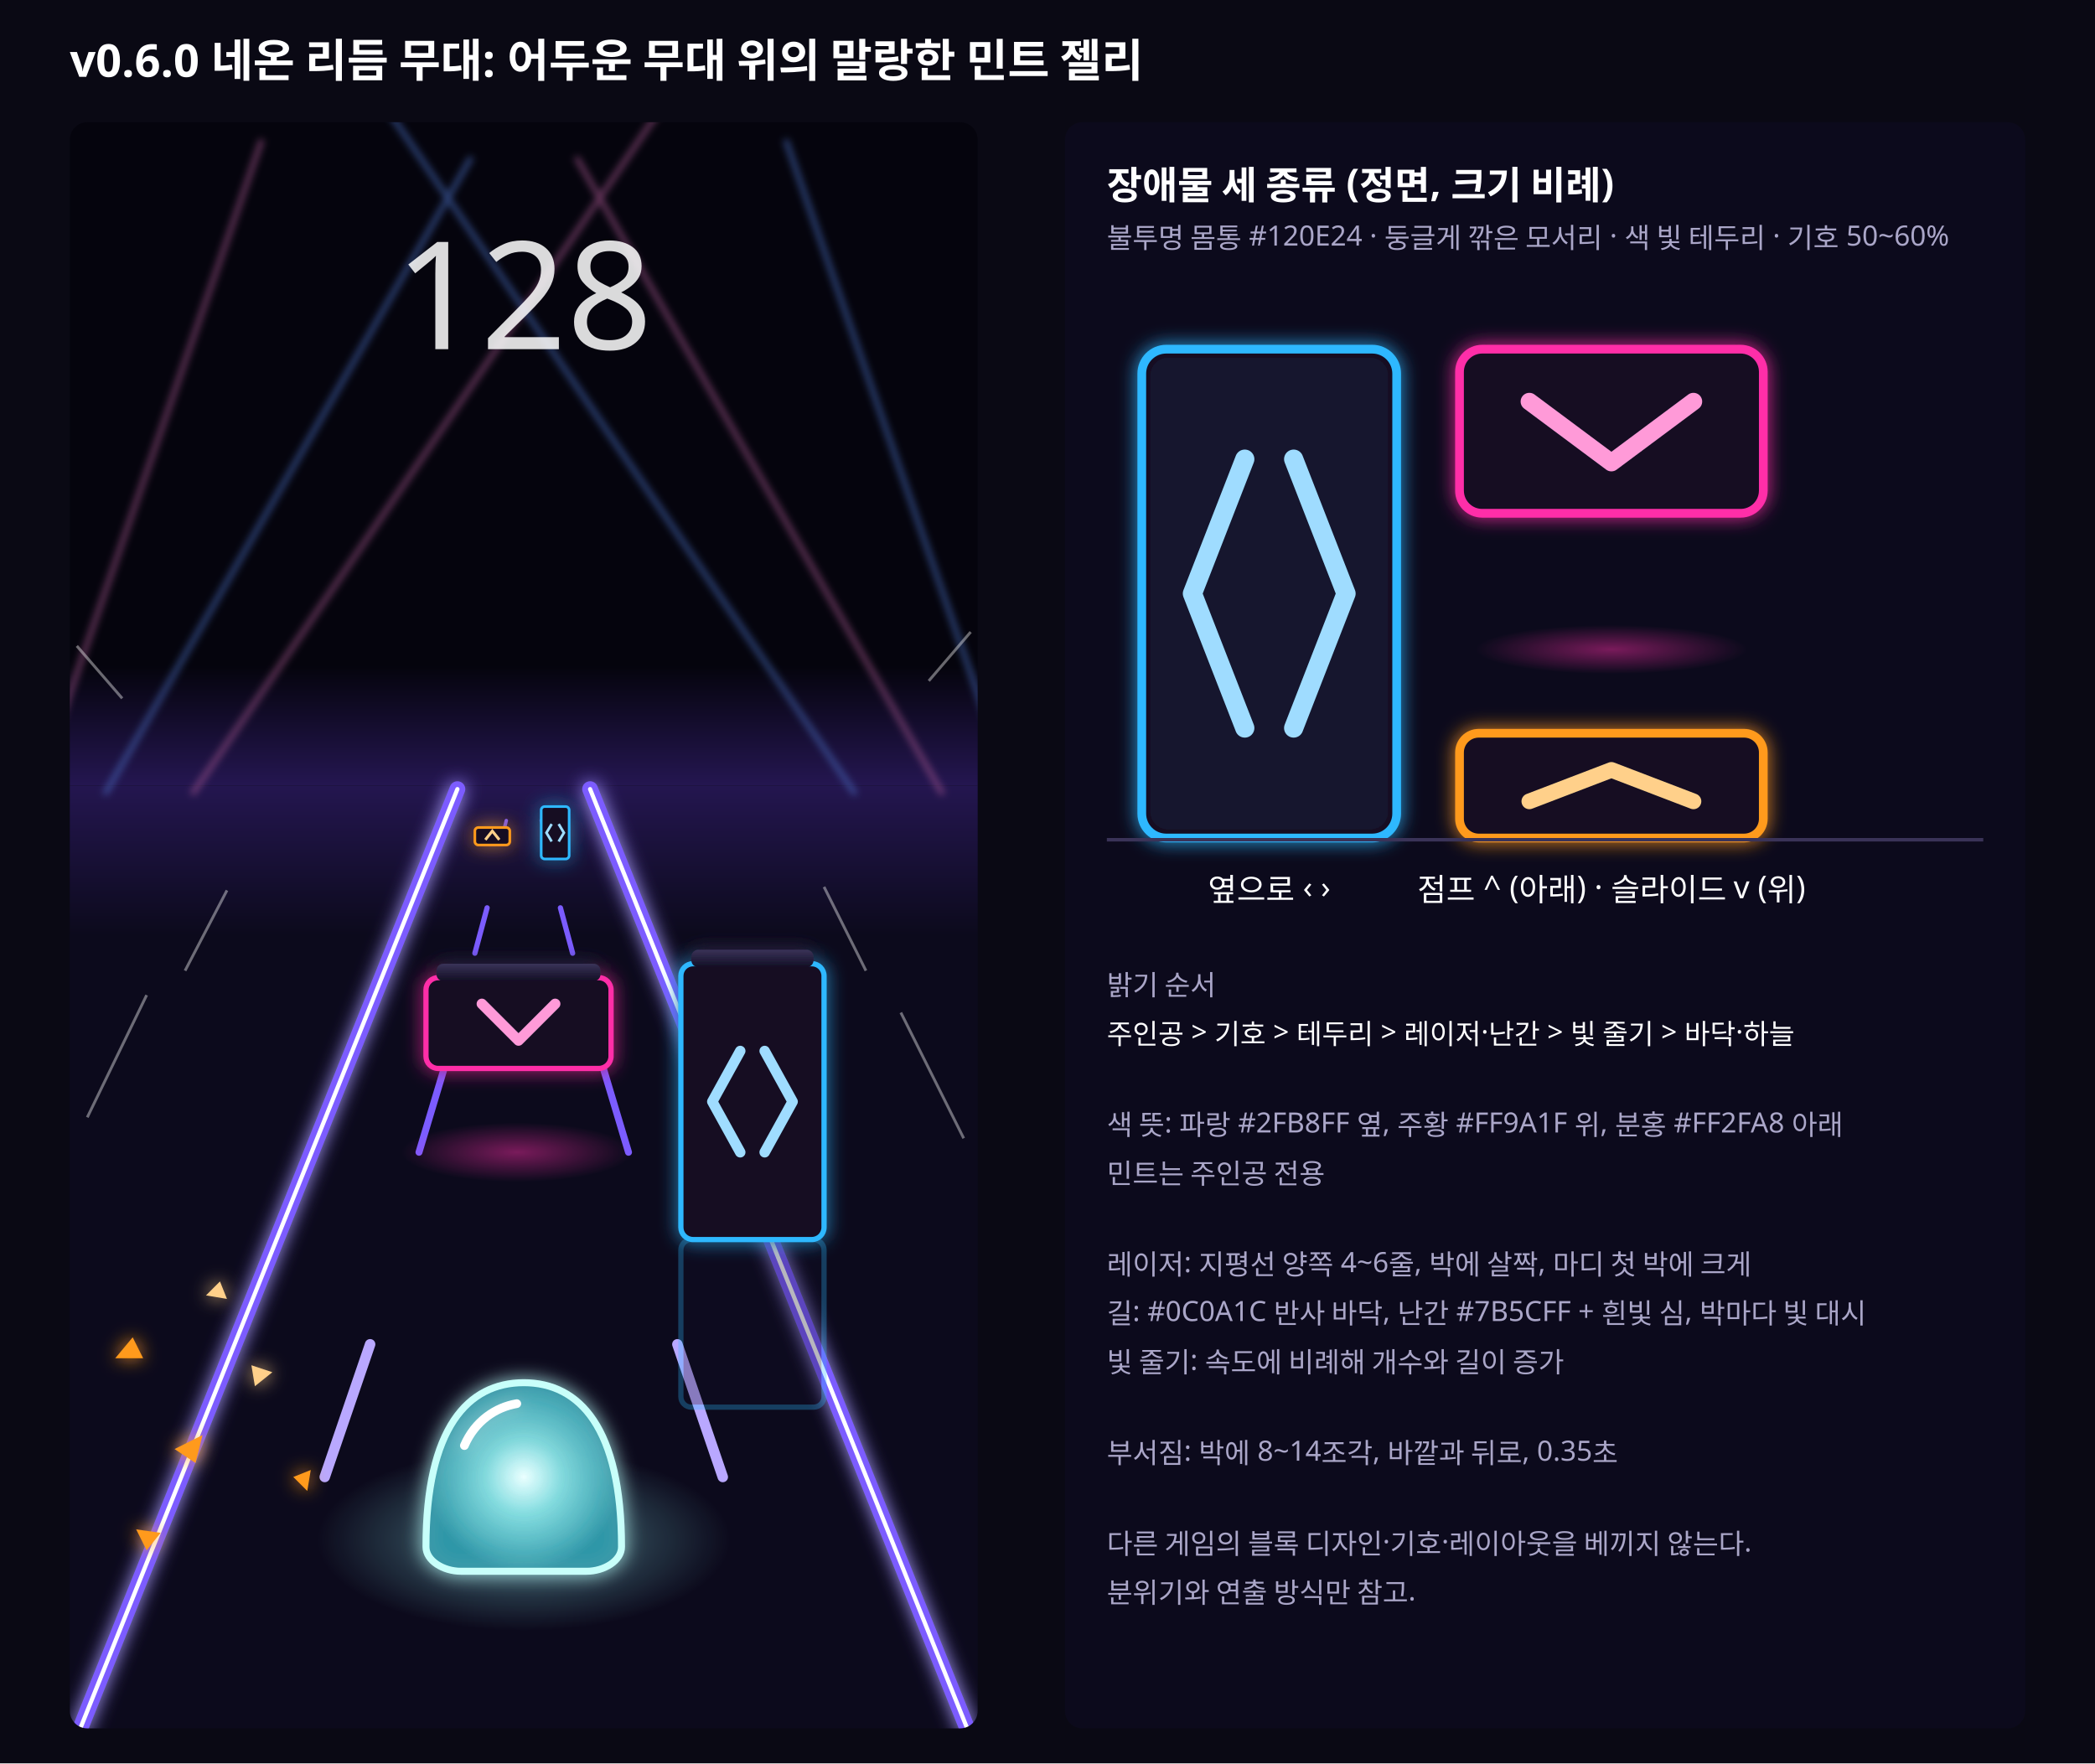
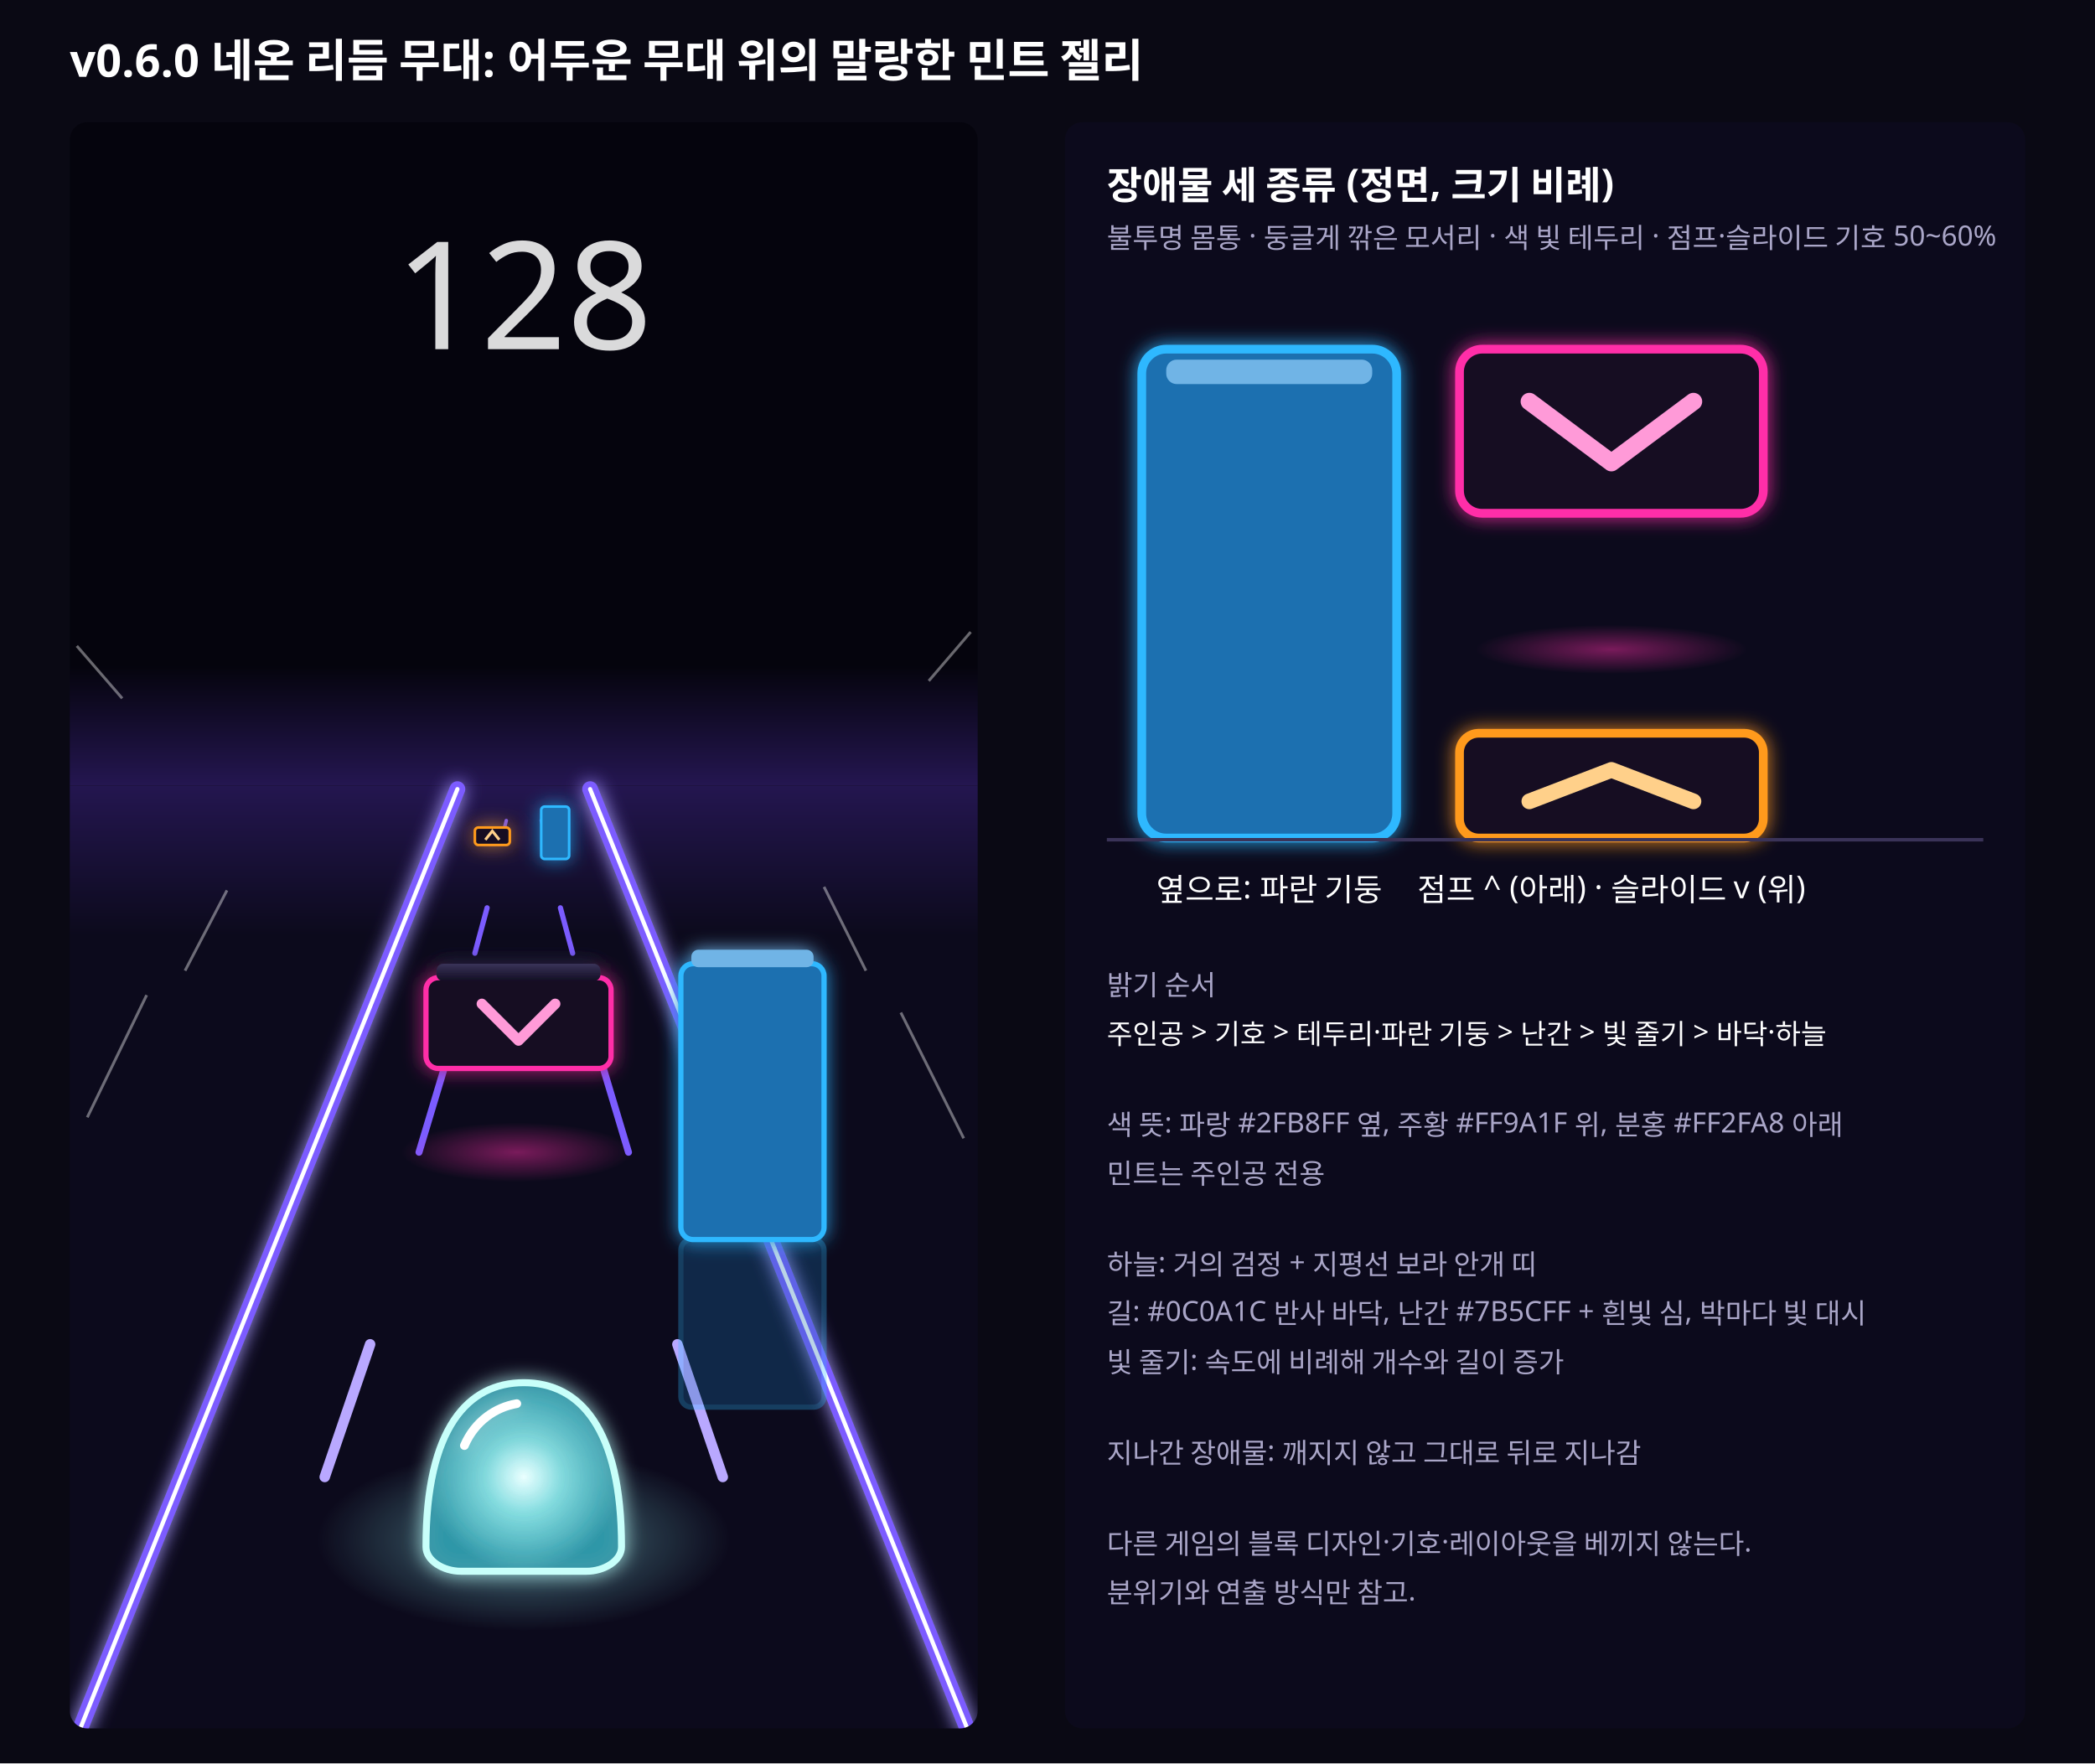
<svg xmlns="http://www.w3.org/2000/svg" viewBox="0 0 1200 1010" width="1200" height="1010" font-family="Apple SD Gothic Neo, Noto Sans KR, sans-serif">
  <defs>
    <linearGradient id="sky" x1="0" y1="0" x2="0" y2="1">
      <stop offset="0" stop-color="#05040D" />
      <stop offset="0.82" stop-color="#05040D" />
      <stop offset="1" stop-color="#241650" />
    </linearGradient>
    <linearGradient id="floor" x1="0" y1="0" x2="0" y2="1">
      <stop offset="0" stop-color="#241650" />
      <stop offset="0.16" stop-color="#0C0A1C" />
      <stop offset="1" stop-color="#0C0A1C" />
    </linearGradient>
    <linearGradient id="fade" x1="0" y1="1" x2="0" y2="0">
      <stop offset="0" stop-color="#fff" stop-opacity="0.75" />
      <stop offset="1" stop-color="#fff" stop-opacity="0" />
    </linearGradient>
    <linearGradient id="top" x1="0" y1="0" x2="0" y2="1">
      <stop offset="0" stop-color="#3A3358" />
      <stop offset="1" stop-color="#120E24" />
    </linearGradient>
    <radialGradient id="pool">
      <stop offset="0" stop-color="#FF2FA8" stop-opacity="0.45" />
      <stop offset="1" stop-color="#FF2FA8" stop-opacity="0" />
    </radialGradient>
    <radialGradient id="hero">
      <stop offset="0" stop-color="#EAFFFF" />
      <stop offset="0.4" stop-color="#86E3E6" stop-opacity="0.75" />
      <stop offset="1" stop-color="#2F97A8" stop-opacity="0.9" />
    </radialGradient>
    <radialGradient id="halo">
      <stop offset="0" stop-color="#86E3E6" stop-opacity="0.5" />
      <stop offset="1" stop-color="#86E3E6" stop-opacity="0" />
    </radialGradient>
    <filter id="glow" x="-40%" y="-40%" width="180%" height="180%">
      <feGaussianBlur stdDeviation="5" result="b" />
      <feMerge>
        <feMergeNode in="b" />
        <feMergeNode in="SourceGraphic" />
      </feMerge>
    </filter>
    <filter id="soft" x="-40%" y="-40%" width="180%" height="180%">
      <feGaussianBlur stdDeviation="2" />
    </filter>
  </defs>
  <rect width="1200" height="1010" fill="#0A0914" />
  <text x="40" y="44" font-size="26" fill="#fff" font-weight="700">v0.6.0 네온 리듬 무대: 어두운 무대 위의 말랑한 민트 젤리</text>
  <g transform="translate(40 70)">
    <clipPath id="stage">
      <rect width="520" height="920" rx="10" />
    </clipPath>
    <g clip-path="url(#stage)">
      <rect width="520" height="380" fill="url(#sky)" />
      <rect y="380" width="520" height="540" fill="url(#floor)" />
-       <g stroke-width="3" opacity="0.6" filter="url(#soft)">
-         <line x1="20" y1="385" x2="230" y2="20" stroke="#4A6FC4" />
-         <line x1="70" y1="385" x2="340" y2="-10" stroke="#A8568F" />
-         <line x1="-20" y1="385" x2="110" y2="10" stroke="#A8568F" />
-         <line x1="500" y1="385" x2="290" y2="20" stroke="#A8568F" />
-         <line x1="450" y1="385" x2="180" y2="-10" stroke="#4A6FC4" />
-         <line x1="540" y1="385" x2="410" y2="10" stroke="#4A6FC4" />
-       </g>
      <g stroke="#fff" stroke-width="1.6" opacity="0.4">
        <line x1="44" y1="500" x2="10" y2="570" />
        <line x1="90" y1="440" x2="66" y2="486" />
        <line x1="476" y1="510" x2="512" y2="582" />
        <line x1="432" y1="438" x2="456" y2="486" />
        <line x1="30" y1="330" x2="4" y2="300" />
        <line x1="492" y1="320" x2="516" y2="292" />
      </g>
      <g filter="url(#glow)" fill="none" stroke-linecap="round">
        <path d="M222 382 L6 920" stroke="#7B5CFF" stroke-width="9" />
        <path d="M298 382 L514 920" stroke="#7B5CFF" stroke-width="9" />
        <path d="M222 382 L6 920" stroke="#fff" stroke-width="2.4" />
        <path d="M298 382 L514 920" stroke="#fff" stroke-width="2.4" />
      </g>
      <g stroke="#7B5CFF" stroke-linecap="round">
        <path d="M250 400 L247 412" stroke-width="2" />
        <path d="M270 400 L273 412" stroke-width="2" />
        <path d="M239 450 L232 476" stroke-width="3" />
        <path d="M281 450 L288 476" stroke-width="3" />
        <path d="M215 540 L200 590" stroke-width="4" />
        <path d="M305 540 L320 590" stroke-width="4" />
        <path d="M172 700 L146 776" stroke="#B9A8FF" stroke-width="6" />
        <path d="M348 700 L374 776" stroke="#B9A8FF" stroke-width="6" />
      </g>
      <g filter="url(#glow)">
        <g>
          <rect x="232" y="404" width="20" height="10" rx="2" fill="#120E24" stroke="#FF9A1F" stroke-width="1.5" />
          <path d="M238 411 L242 406 L246 411" fill="none" stroke="#FFD08A" stroke-width="1.6" />
        </g>
        <g>
-           <rect x="270" y="392" width="16" height="30" rx="2" fill="#120E24" stroke="#2FB8FF" stroke-width="1.5" />
-           <path d="M276 402 L273 407 L276 412 M280 402 L283 407 L280 412" fill="none" stroke="#9FDCFF" stroke-width="1.5" />
+           <rect x="270" y="392" width="16" height="30" rx="2" fill="#1C6FB0" stroke="#2FB8FF" stroke-width="1.5" />
        </g>
      </g>
      <ellipse cx="256" cy="590" rx="66" ry="17" fill="url(#pool)" />
      <g filter="url(#glow)">
        <rect x="204" y="490" width="106" height="52" rx="7" fill="#120E24" stroke="#FF2FA8" stroke-width="3" />
        <rect x="210" y="482" width="94" height="10" rx="4" fill="url(#top)" />
        <path d="M236 505 L257 526 L278 505" fill="none" stroke="#FF9AD8" stroke-width="6" stroke-linecap="round" stroke-linejoin="round" />
      </g>
      <g opacity="0.3">
-         <rect x="350" y="640" width="82" height="96" rx="6" fill="#120E24" stroke="#2FB8FF" stroke-width="3" />
+         <rect x="350" y="640" width="82" height="96" rx="6" fill="#1C6FB0" stroke="#2FB8FF" stroke-width="3" />
      </g>
      <g filter="url(#glow)">
-         <rect x="350" y="482" width="82" height="158" rx="7" fill="#120E24" stroke="#2FB8FF" stroke-width="3" />
-         <rect x="356" y="474" width="70" height="10" rx="4" fill="url(#top)" />
-         <path d="M384 532 L368 561 L384 590 M398 532 L414 561 L398 590" fill="none" stroke="#9FDCFF" stroke-width="6" stroke-linecap="round" stroke-linejoin="round" />
-       </g>
-       <g fill="#FF9A1F" filter="url(#glow)">
-         <path d="M60 760 l16 -8 l-4 16z" />
-         <path d="M104 712 l12 4 l-10 8z" fill="#FFD08A" />
-         <path d="M26 708 l10 -12 l6 12z" />
-         <path d="M128 776 l10 -4 l-2 12z" />
-         <path d="M78 672 l8 -8 l4 10z" fill="#FFD08A" />
-         <path d="M38 806 l14 2 l-8 10z" />
+         <rect x="350" y="482" width="82" height="158" rx="7" fill="#1C6FB0" stroke="#2FB8FF" stroke-width="3" />
+         <rect x="356" y="474" width="70" height="10" rx="4" fill="#6FB4E6" />
      </g>
      <ellipse cx="260" cy="812" rx="118" ry="52" fill="url(#halo)" />
      <g filter="url(#glow)">
        <path d="M204 816 C204 748 228 722 260 722 C292 722 316 748 316 816 C316 824 306 830 296 830 L224 830 C214 830 204 824 204 816 Z" fill="url(#hero)" stroke="#C8FFFA" stroke-width="4" />
        <path d="M226 758 C232 744 244 736 256 734" fill="none" stroke="#fff" stroke-width="5" stroke-linecap="round" />
      </g>
      <text x="260" y="130" text-anchor="middle" font-size="86" fill="#fff" fill-opacity="0.85" font-weight="200">128</text>
    </g>
  </g>
  <g transform="translate(610 70)">
    <rect width="550" height="920" rx="10" fill="#0C0A1C" />
    <text x="24" y="44" font-size="22" fill="#fff" font-weight="700">장애물 세 종류 (정면, 크기 비례)</text>
-     <text x="24" y="72" font-size="16" fill="#AAA6C8">불투명 몸통 #120E24 · 둥글게 깎은 모서리 · 색 빛 테두리 · 기호 50~60%</text>
+     <text x="24" y="72" font-size="16" fill="#AAA6C8">불투명 몸통 · 둥글게 깎은 모서리 · 색 빛 테두리 · 점프·슬라이드 기호 50~60%</text>
    <g filter="url(#glow)">
-       <rect x="44" y="130" width="146" height="280" rx="14" fill="#120E24" stroke="#2FB8FF" stroke-width="5" />
-       <rect x="49" y="135" width="136" height="270" rx="10" fill="#2FB8FF" fill-opacity="0.05" />
-       <path d="M103 193 L73 270 L103 347 M131 193 L161 270 L131 347" fill="none" stroke="#9FDCFF" stroke-width="11" stroke-linecap="round" stroke-linejoin="round" />
+       <rect x="44" y="130" width="146" height="280" rx="14" fill="#1C6FB0" stroke="#2FB8FF" stroke-width="5" />
+       <rect x="58" y="136" width="118" height="14" rx="6" fill="#6FB4E6" />
      <rect x="226" y="350" width="174" height="60" rx="11" fill="#120E24" stroke="#FF9A1F" stroke-width="5" />
      <path d="M266 389 L313 371 L360 389" fill="none" stroke="#FFD08A" stroke-width="9" stroke-linecap="round" stroke-linejoin="round" />
      <rect x="226" y="130" width="174" height="94" rx="13" fill="#120E24" stroke="#FF2FA8" stroke-width="5" />
      <path d="M266 160 L313 195 L360 160" fill="none" stroke="#FF9AD8" stroke-width="10" stroke-linecap="round" stroke-linejoin="round" />
    </g>
    <ellipse cx="313" cy="302" rx="78" ry="14" fill="url(#pool)" />
    <line x1="24" y1="411" x2="526" y2="411" stroke="#3A3358" stroke-width="2" />
    <g font-size="18" fill="#fff">
-       <text x="117" y="446" text-anchor="middle">옆으로 ‹ ›</text>
+       <text x="117" y="446" text-anchor="middle">옆으로: 파란 기둥</text>
      <text x="313" y="446" text-anchor="middle">점프 ^ (아래) · 슬라이드 v (위)</text>
    </g>
    <g font-size="16" fill="#AAA6C8">
      <text x="24" y="500">밝기 순서</text>
-       <text x="24" y="528" fill="#fff">주인공 &gt; 기호 &gt; 테두리 &gt; 레이저·난간 &gt; 빛 줄기 &gt; 바닥·하늘</text>
+       <text x="24" y="528" fill="#fff">주인공 &gt; 기호 &gt; 테두리·파란 기둥 &gt; 난간 &gt; 빛 줄기 &gt; 바닥·하늘</text>
      <text x="24" y="580">색 뜻: 파랑 #2FB8FF 옆, 주황 #FF9A1F 위, 분홍 #FF2FA8 아래</text>
      <text x="24" y="608">민트는 주인공 전용</text>
-       <text x="24" y="660">레이저: 지평선 양쪽 4~6줄, 박에 살짝, 마디 첫 박에 크게</text>
+       <text x="24" y="660">하늘: 거의 검정 + 지평선 보라 안개 띠</text>
      <text x="24" y="688">길: #0C0A1C 반사 바닥, 난간 #7B5CFF + 흰빛 심, 박마다 빛 대시</text>
      <text x="24" y="716">빛 줄기: 속도에 비례해 개수와 길이 증가</text>
-       <text x="24" y="768">부서짐: 박에 8~14조각, 바깥과 뒤로, 0.35초</text>
+       <text x="24" y="768">지나간 장애물: 깨지지 않고 그대로 뒤로 지나감</text>
      <text x="24" y="820">다른 게임의 블록 디자인·기호·레이아웃을 베끼지 않는다.</text>
      <text x="24" y="848">분위기와 연출 방식만 참고.</text>
    </g>
  </g>
</svg>
